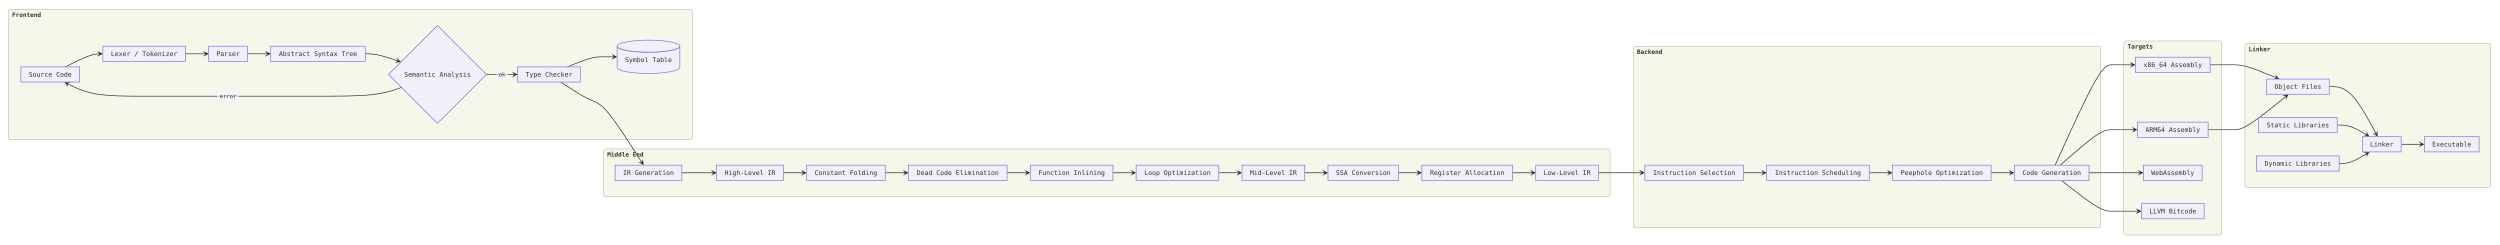
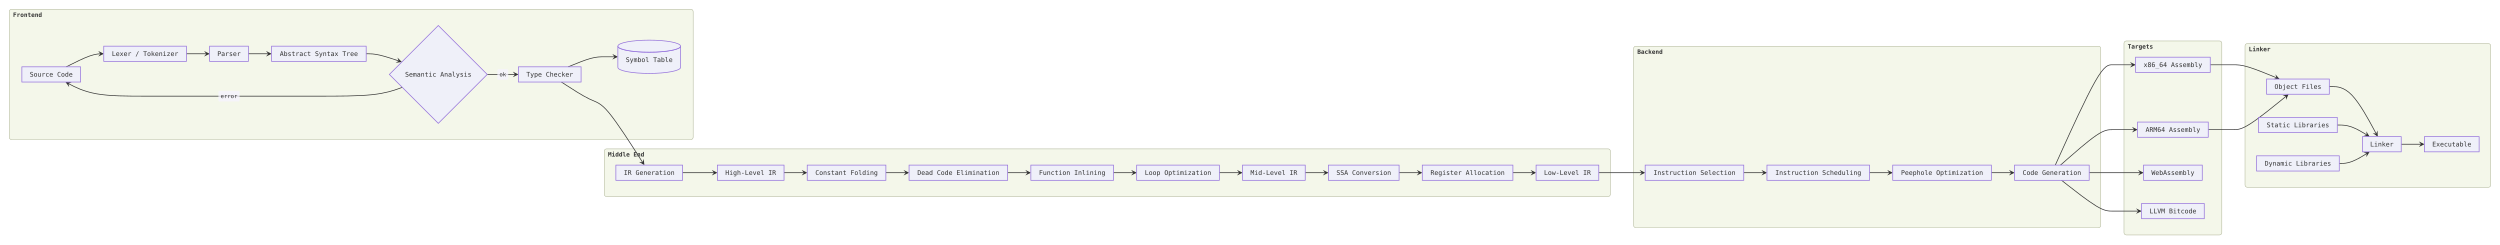
- <svg xmlns="http://www.w3.org/2000/svg" viewBox="0 0 5388.4 526.6" width="5388.4" height="526.6">
+ <svg xmlns="http://www.w3.org/2000/svg" viewBox="0 0 5390.55 526.6" width="5390.55" height="526.6">
  <defs>
    <marker id="arrow-point-333333" viewBox="0 0 10 10" refX="8" refY="5" markerWidth="8" markerHeight="8" orient="auto-start-reverse">
      <path d="M10 5 L0 10 L4 5 L0 0 Z" fill="#333333" />
    </marker>
  </defs>
  <g transform="translate(20, 20)">
-     <rect x="-2.15" y="0" width="1474.6" height="281" rx="5" ry="5" fill="#ecf2dc99" stroke="#a8ae8e" stroke-width="1" />
-     <text x="5.85" y="12" text-anchor="start" dominant-baseline="central" font-size="13px" font-family="'Intel One Mono', 'SF Mono', 'Cascadia Code', 'JetBrains Mono', 'Fira Code', 'Consolas', 'Menlo', monospace" fill="#333333" font-weight="bold">Frontend</text>
-     <rect x="3500.2" y="79.7" width="1007.4" height="391.2" rx="5" ry="5" fill="#ecf2dc99" stroke="#a8ae8e" stroke-width="1" />
-     <text x="3508.2" y="91.7" text-anchor="start" dominant-baseline="central" font-size="13px" font-family="'Intel One Mono', 'SF Mono', 'Cascadia Code', 'JetBrains Mono', 'Fira Code', 'Consolas', 'Menlo', monospace" fill="#333333" font-weight="bold">Backend</text>
-     <rect x="1280.8" y="301" width="2169.4" height="102.8" rx="5" ry="5" fill="#ecf2dc99" stroke="#a8ae8e" stroke-width="1" />
-     <text x="1288.8" y="313" text-anchor="start" dominant-baseline="central" font-size="13px" font-family="'Intel One Mono', 'SF Mono', 'Cascadia Code', 'JetBrains Mono', 'Fira Code', 'Consolas', 'Menlo', monospace" fill="#333333" font-weight="bold">Middle End</text>
-     <rect x="4818.6" y="74" width="529.8" height="309.8" rx="5" ry="5" fill="#ecf2dc99" stroke="#a8ae8e" stroke-width="1" />
-     <text x="4826.6" y="86" text-anchor="start" dominant-baseline="central" font-size="13px" font-family="'Intel One Mono', 'SF Mono', 'Cascadia Code', 'JetBrains Mono', 'Fira Code', 'Consolas', 'Menlo', monospace" fill="#333333" font-weight="bold">Linker</text>
-     <rect x="4557.6" y="68.3" width="211" height="418.3" rx="5" ry="5" fill="#ecf2dc99" stroke="#a8ae8e" stroke-width="1" />
-     <text x="4565.6" y="80.3" text-anchor="start" dominant-baseline="central" font-size="13px" font-family="'Intel One Mono', 'SF Mono', 'Cascadia Code', 'JetBrains Mono', 'Fira Code', 'Consolas', 'Menlo', monospace" fill="#333333" font-weight="bold">Targets</text>
-     <path d="M120.81 124.1 L130.1 119.41 C139.4 114.72 158 105.33 171.47 100.64 C184.93 95.95 193.27 95.95 197.43 95.95 L199.2 95.95" fill="none" stroke="#333333" stroke-width="1.5" marker-end="url(#arrow-point-333333)" />
-     <path d="M379.8 95.95 L383.97 95.95 C388.13 95.95 396.47 95.95 404.8 95.95 C413.13 95.95 421.47 95.95 425.63 95.95 L427.4 95.95" fill="none" stroke="#333333" stroke-width="1.5" marker-end="url(#arrow-point-333333)" />
-     <path d="M513.4 95.95 L517.57 95.95 C521.73 95.95 530.07 95.95 538.4 95.95 C546.73 95.95 555.07 95.95 559.23 95.95 L561 95.95" fill="none" stroke="#333333" stroke-width="1.5" marker-end="url(#arrow-point-333333)" />
-     <path d="M767.4 95.95 L771.57 95.95 C775.73 95.95 784.07 95.95 796.87 98.9 C809.68 101.85 826.97 107.75 835.61 110.7 L841.98 112.88" fill="none" stroke="#333333" stroke-width="1.5" marker-end="url(#arrow-point-333333)" />
-     <path d="M1028.4 140.5 L1034 140.5 C1039.6 140.5 1050.8 140.5 1062 140.5 C1073.2 140.5 1084.4 140.5 1090 140.5 L1093.2 140.5" fill="none" stroke="#333333" stroke-width="1.5" marker-end="url(#arrow-point-333333)" />
-     <rect x="1050.63" y="129.3" width="22.74" height="22.4" rx="2" ry="2" fill="#f5f3ffbf" stroke="#f5f3ffbf" stroke-width="0.5" />
-     <text x="1062" y="140.5" text-anchor="middle" dominant-baseline="central" font-size="12px" font-family="'Intel One Mono', 'SF Mono', 'Cascadia Code', 'JetBrains Mono', 'Fira Code', 'Consolas', 'Menlo', monospace" fill="#333333">ok</text>
-     <path d="M1203.11 124.1 L1211.89 120.49 C1220.67 116.88 1238.24 109.66 1251.18 106.05 C1264.13 102.45 1272.47 102.45 1281.52 102.45 C1290.57 102.45 1300.33 102.45 1305.22 102.45 L1307.7 102.45" fill="none" stroke="#333333" stroke-width="1.5" marker-end="url(#arrow-point-333333)" />
-     <path d="M1188.41 156.9 L1199.64 164.21 C1210.87 171.52 1233.34 186.13 1248.73 193.44 C1264.13 200.75 1272.47 200.75 1291.04 223.29 C1309.61 245.83 1338.41 290.92 1352.82 313.46 L1365.93 333.98" fill="none" stroke="#333333" stroke-width="1.5" marker-end="url(#arrow-point-333333)" />
-     <path d="M1449.6 352.4 L1453.77 352.4 C1457.93 352.4 1466.27 352.4 1474.6 352.4 C1482.93 352.4 1491.27 352.4 1499.6 352.4 C1507.93 352.4 1516.27 352.4 1520.43 352.4 L1522.2 352.4" fill="none" stroke="#333333" stroke-width="1.5" marker-end="url(#arrow-point-333333)" />
-     <path d="M1668.4 352.4 L1672.57 352.4 C1676.73 352.4 1685.07 352.4 1693.4 352.4 C1701.73 352.4 1710.07 352.4 1714.23 352.4 L1716 352.4" fill="none" stroke="#333333" stroke-width="1.5" marker-end="url(#arrow-point-333333)" />
-     <path d="M1888 352.4 L1892.17 352.4 C1896.33 352.4 1904.67 352.4 1913 352.4 C1921.33 352.4 1929.67 352.4 1933.83 352.4 L1935.6 352.4" fill="none" stroke="#333333" stroke-width="1.5" marker-end="url(#arrow-point-333333)" />
-     <path d="M2150.6 352.4 L2154.77 352.4 C2158.93 352.4 2167.27 352.4 2175.6 352.4 C2183.93 352.4 2192.27 352.4 2196.43 352.4 L2198.2 352.4" fill="none" stroke="#333333" stroke-width="1.5" marker-end="url(#arrow-point-333333)" />
-     <path d="M2378.8 352.4 L2382.97 352.4 C2387.13 352.4 2395.47 352.4 2403.8 352.4 C2412.13 352.4 2420.47 352.4 2424.63 352.4 L2426.4 352.4" fill="none" stroke="#333333" stroke-width="1.5" marker-end="url(#arrow-point-333333)" />
-     <path d="M2607 352.4 L2611.17 352.4 C2615.33 352.4 2623.67 352.4 2632 352.4 C2640.33 352.4 2648.67 352.4 2652.83 352.4 L2654.6 352.4" fill="none" stroke="#333333" stroke-width="1.5" marker-end="url(#arrow-point-333333)" />
-     <path d="M2792.2 352.4 L2796.37 352.4 C2800.53 352.4 2808.87 352.4 2817.2 352.4 C2825.53 352.4 2833.87 352.4 2838.03 352.4 L2839.8 352.4" fill="none" stroke="#333333" stroke-width="1.5" marker-end="url(#arrow-point-333333)" />
-     <path d="M2994.6 352.4 L2998.77 352.4 C3002.93 352.4 3011.27 352.4 3019.6 352.4 C3027.93 352.4 3036.27 352.4 3040.43 352.4 L3042.2 352.4" fill="none" stroke="#333333" stroke-width="1.5" marker-end="url(#arrow-point-333333)" />
-     <path d="M3240 352.4 L3244.17 352.4 C3248.33 352.4 3256.67 352.4 3265 352.4 C3273.33 352.4 3281.67 352.4 3285.83 352.4 L3287.6 352.4" fill="none" stroke="#333333" stroke-width="1.5" marker-end="url(#arrow-point-333333)" />
-     <path d="M3425.2 352.4 L3429.37 352.4 C3433.53 352.4 3441.87 352.4 3450.2 352.4 C3458.53 352.4 3466.87 352.4 3475.2 352.4 C3483.53 352.4 3491.87 352.4 3500.2 352.4 C3508.53 352.4 3516.87 352.4 3521.03 352.4 L3522.8 352.4" fill="none" stroke="#333333" stroke-width="1.5" marker-end="url(#arrow-point-333333)" />
-     <path d="M3737.8 352.4 L3741.97 352.4 C3746.13 352.4 3754.47 352.4 3762.8 352.4 C3771.13 352.4 3779.47 352.4 3783.63 352.4 L3785.4 352.4" fill="none" stroke="#333333" stroke-width="1.5" marker-end="url(#arrow-point-333333)" />
-     <path d="M4009 352.4 L4013.17 352.4 C4017.33 352.4 4025.67 352.4 4034 352.4 C4042.33 352.4 4050.67 352.4 4054.83 352.4 L4056.6 352.4" fill="none" stroke="#333333" stroke-width="1.5" marker-end="url(#arrow-point-333333)" />
-     <path d="M4271.6 352.4 L4275.77 352.4 C4279.93 352.4 4288.27 352.4 4296.6 352.4 C4304.93 352.4 4313.27 352.4 4317.43 352.4 L4319.2 352.4" fill="none" stroke="#333333" stroke-width="1.5" marker-end="url(#arrow-point-333333)" />
-     <path d="M4409.54 336 L4425.88 299.95 C4442.22 263.9 4474.91 191.8 4495.42 155.75 C4515.93 119.7 4524.27 119.7 4532.6 119.7 C4540.93 119.7 4549.27 119.7 4557.6 119.7 C4565.93 119.7 4574.27 119.7 4578.43 119.7 L4580.2 119.7" fill="none" stroke="#333333" stroke-width="1.5" marker-end="url(#arrow-point-333333)" />
-     <path d="M4420.74 336 L4435.22 323.27 C4449.7 310.53 4478.65 285.07 4497.29 272.33 C4515.93 259.6 4524.27 259.6 4532.6 259.6 C4540.93 259.6 4549.27 259.6 4558.32 259.6 C4567.37 259.6 4577.13 259.6 4582.02 259.6 L4584.5 259.6" fill="none" stroke="#333333" stroke-width="1.5" marker-end="url(#arrow-point-333333)" />
-     <path d="M4482.6 352.4 L4486.77 352.4 C4490.93 352.4 4499.27 352.4 4507.6 352.4 C4515.93 352.4 4524.27 352.4 4532.6 352.4 C4540.93 352.4 4549.27 352.4 4560.47 352.4 C4571.67 352.4 4585.73 352.4 4592.77 352.4 L4597.4 352.4" fill="none" stroke="#333333" stroke-width="1.5" marker-end="url(#arrow-point-333333)" />
-     <path d="M4423 368.8 L4437.1 379.87 C4451.2 390.93 4479.4 413.07 4497.67 424.13 C4515.93 435.2 4524.27 435.2 4532.6 435.2 C4540.93 435.2 4549.27 435.2 4559.75 435.2 C4570.23 435.2 4582.87 435.2 4589.18 435.2 L4593.1 435.2" fill="none" stroke="#333333" stroke-width="1.5" marker-end="url(#arrow-point-333333)" />
-     <path d="M4743.6 119.7 L4747.77 119.7 C4751.93 119.7 4760.27 119.7 4768.6 119.7 C4776.93 119.7 4785.27 119.7 4793.6 119.7 C4801.93 119.7 4810.27 119.7 4826.83 124.82 C4843.39 129.93 4868.18 140.17 4880.58 145.28 L4890.75 149.48" fill="none" stroke="#333333" stroke-width="1.5" marker-end="url(#arrow-point-333333)" />
-     <path d="M4739.3 259.6 L4744.18 259.6 C4749.07 259.6 4758.83 259.6 4767.88 259.6 C4776.93 259.6 4785.27 259.6 4793.6 259.6 C4801.93 259.6 4810.27 259.6 4830.09 246.87 C4849.91 234.13 4881.22 208.67 4896.88 195.93 L4910.67 184.71" fill="none" stroke="#333333" stroke-width="1.5" marker-end="url(#arrow-point-333333)" />
-     <path d="M5000.3 166.8 L5008.05 166.8 C5015.8 166.8 5031.3 166.8 5048.71 184.77 C5066.13 202.73 5085.45 238.67 5095.12 256.63 L5103.64 272.49" fill="none" stroke="#333333" stroke-width="1.5" marker-end="url(#arrow-point-333333)" />
-     <path d="M5017.5 249.6 L5022.38 249.6 C5027.27 249.6 5037.03 249.6 5048.64 253.77 C5060.25 257.93 5073.69 266.27 5080.42 270.43 L5085.1 273.34" fill="none" stroke="#333333" stroke-width="1.5" marker-end="url(#arrow-point-333333)" />
-     <path d="M5021.8 332.4 L5025.97 332.4 C5030.13 332.4 5038.47 332.4 5049.36 328.23 C5060.25 324.07 5073.69 315.73 5080.42 311.57 L5085.1 308.66" fill="none" stroke="#333333" stroke-width="1.5" marker-end="url(#arrow-point-333333)" />
-     <path d="M5155.4 291 L5159.57 291 C5163.73 291 5172.07 291 5180.4 291 C5188.73 291 5197.07 291 5201.23 291 L5203 291" fill="none" stroke="#333333" stroke-width="1.5" marker-end="url(#arrow-point-333333)" />
-     <path d="M845.27 168.37 L836.46 171.53 C827.65 174.7 810.02 181.02 780.04 184.19 C750.07 187.35 707.73 187.35 665.4 187.35 C623.07 187.35 580.73 187.35 548.43 187.35 C516.13 187.35 493.87 187.35 471.6 187.35 C449.33 187.35 427.07 187.35 396.92 187.35 C366.77 187.35 328.73 187.35 290.7 187.35 C252.67 187.35 214.63 187.35 186.05 182.28 C157.47 177.2 138.34 167.05 128.77 161.97 L121.33 158.02" fill="none" stroke="#333333" stroke-width="1.5" marker-end="url(#arrow-point-333333)" />
-     <rect x="449.17" y="176.15" width="44.86" height="22.4" rx="2" ry="2" fill="#f5f3ffbf" stroke="#f5f3ffbf" stroke-width="0.5" />
-     <text x="471.6" y="187.35" text-anchor="middle" dominant-baseline="central" font-size="12px" font-family="'Intel One Mono', 'SF Mono', 'Cascadia Code', 'JetBrains Mono', 'Fira Code', 'Consolas', 'Menlo', monospace" fill="#333333">error</text>
-     <rect x="25" y="124.1" width="126.6" height="32.8" fill="#ececffb2" stroke="#9370db" stroke-width="1.5" />
-     <text x="88.3" y="140.5" text-anchor="middle" dominant-baseline="central" font-size="14px" font-family="'Intel One Mono', 'SF Mono', 'Cascadia Code', 'JetBrains Mono', 'Fira Code', 'Consolas', 'Menlo', monospace" fill="#333333">Source Code</text>
-     <rect x="201.6" y="79.55" width="178.2" height="32.8" fill="#ececffb2" stroke="#9370db" stroke-width="1.5" />
-     <text x="290.7" y="95.95" text-anchor="middle" dominant-baseline="central" font-size="14px" font-family="'Intel One Mono', 'SF Mono', 'Cascadia Code', 'JetBrains Mono', 'Fira Code', 'Consolas', 'Menlo', monospace" fill="#333333">Lexer / Tokenizer</text>
-     <rect x="429.8" y="79.55" width="83.6" height="32.8" fill="#ececffb2" stroke="#9370db" stroke-width="1.5" />
-     <text x="471.6" y="95.95" text-anchor="middle" dominant-baseline="central" font-size="14px" font-family="'Intel One Mono', 'SF Mono', 'Cascadia Code', 'JetBrains Mono', 'Fira Code', 'Consolas', 'Menlo', monospace" fill="#333333">Parser</text>
-     <rect x="563.4" y="79.55" width="204" height="32.8" fill="#ececffb2" stroke="#9370db" stroke-width="1.5" />
-     <text x="665.4" y="95.95" text-anchor="middle" dominant-baseline="central" font-size="14px" font-family="'Intel One Mono', 'SF Mono', 'Cascadia Code', 'JetBrains Mono', 'Fira Code', 'Consolas', 'Menlo', monospace" fill="#333333">Abstract Syntax Tree</text>
-     <polygon points="922.9,35 1028.4,140.5 922.9,246 817.4,140.5" fill="#ececffb2" stroke="#9370db" stroke-width="1.5" />
-     <text x="922.9" y="140.5" text-anchor="middle" dominant-baseline="central" font-size="14px" font-family="'Intel One Mono', 'SF Mono', 'Cascadia Code', 'JetBrains Mono', 'Fira Code', 'Consolas', 'Menlo', monospace" fill="#333333">Semantic Analysis</text>
-     <rect x="1095.6" y="124.1" width="135.2" height="32.8" fill="#ececffb2" stroke="#9370db" stroke-width="1.5" />
-     <text x="1163.2" y="140.5" text-anchor="middle" dominant-baseline="central" font-size="14px" font-family="'Intel One Mono', 'SF Mono', 'Cascadia Code', 'JetBrains Mono', 'Fira Code', 'Consolas', 'Menlo', monospace" fill="#333333">Type Checker</text>
-     <path d="M1310.1 79.55 L1310.1 125.34 A67.6 12.99 0 0 0 1445.3 125.34 L1445.3 79.55 A67.6 12.99 0 0 1 1310.1 79.55" fill="#ececffb2" stroke="#9370db" stroke-width="1.5" />
-     <path d="M1310.1 79.55 A67.6 12.99 0 0 1 1445.3 79.55 A67.6 12.99 0 0 1 1310.1 79.55" fill="#ececffb2" stroke="#9370db" stroke-width="1.5" />
-     <text x="1377.7" y="108.94" text-anchor="middle" dominant-baseline="central" font-size="14px" font-family="'Intel One Mono', 'SF Mono', 'Cascadia Code', 'JetBrains Mono', 'Fira Code', 'Consolas', 'Menlo', monospace" fill="#333333">Symbol Table</text>
-     <rect x="1305.8" y="336" width="143.8" height="32.8" fill="#ececffb2" stroke="#9370db" stroke-width="1.5" />
-     <text x="1377.7" y="352.4" text-anchor="middle" dominant-baseline="central" font-size="14px" font-family="'Intel One Mono', 'SF Mono', 'Cascadia Code', 'JetBrains Mono', 'Fira Code', 'Consolas', 'Menlo', monospace" fill="#333333">IR Generation</text>
-     <rect x="1524.6" y="336" width="143.8" height="32.8" fill="#ececffb2" stroke="#9370db" stroke-width="1.5" />
-     <text x="1596.5" y="352.4" text-anchor="middle" dominant-baseline="central" font-size="14px" font-family="'Intel One Mono', 'SF Mono', 'Cascadia Code', 'JetBrains Mono', 'Fira Code', 'Consolas', 'Menlo', monospace" fill="#333333">High-Level IR</text>
-     <rect x="1718.4" y="336" width="169.6" height="32.8" fill="#ececffb2" stroke="#9370db" stroke-width="1.5" />
-     <text x="1803.2" y="352.4" text-anchor="middle" dominant-baseline="central" font-size="14px" font-family="'Intel One Mono', 'SF Mono', 'Cascadia Code', 'JetBrains Mono', 'Fira Code', 'Consolas', 'Menlo', monospace" fill="#333333">Constant Folding</text>
-     <rect x="1938" y="336" width="212.6" height="32.8" fill="#ececffb2" stroke="#9370db" stroke-width="1.5" />
-     <text x="2044.3" y="352.4" text-anchor="middle" dominant-baseline="central" font-size="14px" font-family="'Intel One Mono', 'SF Mono', 'Cascadia Code', 'JetBrains Mono', 'Fira Code', 'Consolas', 'Menlo', monospace" fill="#333333">Dead Code Elimination</text>
-     <rect x="2200.6" y="336" width="178.2" height="32.8" fill="#ececffb2" stroke="#9370db" stroke-width="1.5" />
-     <text x="2289.7" y="352.4" text-anchor="middle" dominant-baseline="central" font-size="14px" font-family="'Intel One Mono', 'SF Mono', 'Cascadia Code', 'JetBrains Mono', 'Fira Code', 'Consolas', 'Menlo', monospace" fill="#333333">Function Inlining</text>
-     <rect x="2428.8" y="336" width="178.2" height="32.8" fill="#ececffb2" stroke="#9370db" stroke-width="1.5" />
-     <text x="2517.9" y="352.4" text-anchor="middle" dominant-baseline="central" font-size="14px" font-family="'Intel One Mono', 'SF Mono', 'Cascadia Code', 'JetBrains Mono', 'Fira Code', 'Consolas', 'Menlo', monospace" fill="#333333">Loop Optimization</text>
-     <rect x="2657" y="336" width="135.2" height="32.8" fill="#ececffb2" stroke="#9370db" stroke-width="1.5" />
-     <text x="2724.6" y="352.4" text-anchor="middle" dominant-baseline="central" font-size="14px" font-family="'Intel One Mono', 'SF Mono', 'Cascadia Code', 'JetBrains Mono', 'Fira Code', 'Consolas', 'Menlo', monospace" fill="#333333">Mid-Level IR</text>
-     <rect x="2842.2" y="336" width="152.4" height="32.8" fill="#ececffb2" stroke="#9370db" stroke-width="1.5" />
-     <text x="2918.4" y="352.4" text-anchor="middle" dominant-baseline="central" font-size="14px" font-family="'Intel One Mono', 'SF Mono', 'Cascadia Code', 'JetBrains Mono', 'Fira Code', 'Consolas', 'Menlo', monospace" fill="#333333">SSA Conversion</text>
-     <rect x="3044.6" y="336" width="195.4" height="32.8" fill="#ececffb2" stroke="#9370db" stroke-width="1.5" />
-     <text x="3142.3" y="352.4" text-anchor="middle" dominant-baseline="central" font-size="14px" font-family="'Intel One Mono', 'SF Mono', 'Cascadia Code', 'JetBrains Mono', 'Fira Code', 'Consolas', 'Menlo', monospace" fill="#333333">Register Allocation</text>
-     <rect x="3290" y="336" width="135.2" height="32.8" fill="#ececffb2" stroke="#9370db" stroke-width="1.5" />
-     <text x="3357.6" y="352.4" text-anchor="middle" dominant-baseline="central" font-size="14px" font-family="'Intel One Mono', 'SF Mono', 'Cascadia Code', 'JetBrains Mono', 'Fira Code', 'Consolas', 'Menlo', monospace" fill="#333333">Low-Level IR</text>
-     <rect x="3525.2" y="336" width="212.6" height="32.8" fill="#ececffb2" stroke="#9370db" stroke-width="1.5" />
-     <text x="3631.5" y="352.4" text-anchor="middle" dominant-baseline="central" font-size="14px" font-family="'Intel One Mono', 'SF Mono', 'Cascadia Code', 'JetBrains Mono', 'Fira Code', 'Consolas', 'Menlo', monospace" fill="#333333">Instruction Selection</text>
-     <rect x="3787.8" y="336" width="221.2" height="32.8" fill="#ececffb2" stroke="#9370db" stroke-width="1.5" />
-     <text x="3898.4" y="352.4" text-anchor="middle" dominant-baseline="central" font-size="14px" font-family="'Intel One Mono', 'SF Mono', 'Cascadia Code', 'JetBrains Mono', 'Fira Code', 'Consolas', 'Menlo', monospace" fill="#333333">Instruction Scheduling</text>
-     <rect x="4059" y="336" width="212.6" height="32.8" fill="#ececffb2" stroke="#9370db" stroke-width="1.5" />
-     <text x="4165.3" y="352.4" text-anchor="middle" dominant-baseline="central" font-size="14px" font-family="'Intel One Mono', 'SF Mono', 'Cascadia Code', 'JetBrains Mono', 'Fira Code', 'Consolas', 'Menlo', monospace" fill="#333333">Peephole Optimization</text>
-     <rect x="4321.6" y="336" width="161" height="32.8" fill="#ececffb2" stroke="#9370db" stroke-width="1.5" />
-     <text x="4402.1" y="352.4" text-anchor="middle" dominant-baseline="central" font-size="14px" font-family="'Intel One Mono', 'SF Mono', 'Cascadia Code', 'JetBrains Mono', 'Fira Code', 'Consolas', 'Menlo', monospace" fill="#333333">Code Generation</text>
-     <rect x="4582.6" y="103.3" width="161" height="32.8" fill="#ececffb2" stroke="#9370db" stroke-width="1.5" />
-     <text x="4663.1" y="119.7" text-anchor="middle" dominant-baseline="central" font-size="14px" font-family="'Intel One Mono', 'SF Mono', 'Cascadia Code', 'JetBrains Mono', 'Fira Code', 'Consolas', 'Menlo', monospace" fill="#333333">x86_64 Assembly</text>
-     <rect x="4586.9" y="243.2" width="152.4" height="32.8" fill="#ececffb2" stroke="#9370db" stroke-width="1.5" />
-     <text x="4663.1" y="259.6" text-anchor="middle" dominant-baseline="central" font-size="14px" font-family="'Intel One Mono', 'SF Mono', 'Cascadia Code', 'JetBrains Mono', 'Fira Code', 'Consolas', 'Menlo', monospace" fill="#333333">ARM64 Assembly</text>
-     <rect x="4599.8" y="336" width="126.6" height="32.8" fill="#ececffb2" stroke="#9370db" stroke-width="1.5" />
-     <text x="4663.1" y="352.4" text-anchor="middle" dominant-baseline="central" font-size="14px" font-family="'Intel One Mono', 'SF Mono', 'Cascadia Code', 'JetBrains Mono', 'Fira Code', 'Consolas', 'Menlo', monospace" fill="#333333">WebAssembly</text>
-     <rect x="4595.5" y="418.8" width="135.2" height="32.8" fill="#ececffb2" stroke="#9370db" stroke-width="1.5" />
-     <text x="4663.1" y="435.2" text-anchor="middle" dominant-baseline="central" font-size="14px" font-family="'Intel One Mono', 'SF Mono', 'Cascadia Code', 'JetBrains Mono', 'Fira Code', 'Consolas', 'Menlo', monospace" fill="#333333">LLVM Bitcode</text>
-     <rect x="4865.1" y="150.4" width="135.2" height="32.8" fill="#ececffb2" stroke="#9370db" stroke-width="1.5" />
-     <text x="4932.7" y="166.8" text-anchor="middle" dominant-baseline="central" font-size="14px" font-family="'Intel One Mono', 'SF Mono', 'Cascadia Code', 'JetBrains Mono', 'Fira Code', 'Consolas', 'Menlo', monospace" fill="#333333">Object Files</text>
-     <rect x="4847.9" y="233.2" width="169.6" height="32.8" fill="#ececffb2" stroke="#9370db" stroke-width="1.5" />
-     <text x="4932.7" y="249.6" text-anchor="middle" dominant-baseline="central" font-size="14px" font-family="'Intel One Mono', 'SF Mono', 'Cascadia Code', 'JetBrains Mono', 'Fira Code', 'Consolas', 'Menlo', monospace" fill="#333333">Static Libraries</text>
-     <rect x="4843.6" y="316" width="178.2" height="32.8" fill="#ececffb2" stroke="#9370db" stroke-width="1.5" />
-     <text x="4932.7" y="332.4" text-anchor="middle" dominant-baseline="central" font-size="14px" font-family="'Intel One Mono', 'SF Mono', 'Cascadia Code', 'JetBrains Mono', 'Fira Code', 'Consolas', 'Menlo', monospace" fill="#333333">Dynamic Libraries</text>
-     <rect x="5071.8" y="274.6" width="83.6" height="32.8" fill="#ececffb2" stroke="#9370db" stroke-width="1.5" />
-     <text x="5113.6" y="291" text-anchor="middle" dominant-baseline="central" font-size="14px" font-family="'Intel One Mono', 'SF Mono', 'Cascadia Code', 'JetBrains Mono', 'Fira Code', 'Consolas', 'Menlo', monospace" fill="#333333">Linker</text>
-     <rect x="5205.4" y="274.6" width="118" height="32.8" fill="#ececffb2" stroke="#9370db" stroke-width="1.5" />
-     <text x="5264.4" y="291" text-anchor="middle" dominant-baseline="central" font-size="14px" font-family="'Intel One Mono', 'SF Mono', 'Cascadia Code', 'JetBrains Mono', 'Fira Code', 'Consolas', 'Menlo', monospace" fill="#333333">Executable</text>
+     <rect x="0" y="0" width="1474.6" height="281" rx="5" ry="5" fill="#ecf2dc99" stroke="#a8ae8e" stroke-width="1" />
+     <text x="8" y="12" text-anchor="start" dominant-baseline="central" font-size="13px" font-family="'Intel One Mono', 'SF Mono', 'Cascadia Code', 'JetBrains Mono', 'Fira Code', 'Consolas', 'Menlo', monospace" fill="#333333" font-weight="bold">Frontend</text>
+     <rect x="3502.35" y="79.7" width="1007.4" height="391.2" rx="5" ry="5" fill="#ecf2dc99" stroke="#a8ae8e" stroke-width="1" />
+     <text x="3510.35" y="91.7" text-anchor="start" dominant-baseline="central" font-size="13px" font-family="'Intel One Mono', 'SF Mono', 'Cascadia Code', 'JetBrains Mono', 'Fira Code', 'Consolas', 'Menlo', monospace" fill="#333333" font-weight="bold">Backend</text>
+     <rect x="1282.95" y="301" width="2169.4" height="102.8" rx="5" ry="5" fill="#ecf2dc99" stroke="#a8ae8e" stroke-width="1" />
+     <text x="1290.95" y="313" text-anchor="start" dominant-baseline="central" font-size="13px" font-family="'Intel One Mono', 'SF Mono', 'Cascadia Code', 'JetBrains Mono', 'Fira Code', 'Consolas', 'Menlo', monospace" fill="#333333" font-weight="bold">Middle End</text>
+     <rect x="4820.75" y="74" width="529.8" height="309.8" rx="5" ry="5" fill="#ecf2dc99" stroke="#a8ae8e" stroke-width="1" />
+     <text x="4828.75" y="86" text-anchor="start" dominant-baseline="central" font-size="13px" font-family="'Intel One Mono', 'SF Mono', 'Cascadia Code', 'JetBrains Mono', 'Fira Code', 'Consolas', 'Menlo', monospace" fill="#333333" font-weight="bold">Linker</text>
+     <rect x="4559.75" y="68.3" width="211" height="418.3" rx="5" ry="5" fill="#ecf2dc99" stroke="#a8ae8e" stroke-width="1" />
+     <text x="4567.75" y="80.3" text-anchor="start" dominant-baseline="central" font-size="13px" font-family="'Intel One Mono', 'SF Mono', 'Cascadia Code', 'JetBrains Mono', 'Fira Code', 'Consolas', 'Menlo', monospace" fill="#333333" font-weight="bold">Targets</text>
+     <path d="M122.96 124.1 L132.25 119.41 C141.55 114.72 160.15 105.33 173.62 100.64 C187.08 95.95 195.42 95.95 199.58 95.95 L201.35 95.95" fill="none" stroke="#333333" stroke-width="1.5" marker-end="url(#arrow-point-333333)" />
+     <path d="M381.95 95.95 L386.12 95.95 C390.28 95.95 398.62 95.95 406.95 95.95 C415.28 95.95 423.62 95.95 427.78 95.95 L429.55 95.95" fill="none" stroke="#333333" stroke-width="1.5" marker-end="url(#arrow-point-333333)" />
+     <path d="M515.55 95.95 L519.72 95.95 C523.88 95.95 532.22 95.95 540.55 95.95 C548.88 95.95 557.22 95.95 561.38 95.95 L563.15 95.95" fill="none" stroke="#333333" stroke-width="1.5" marker-end="url(#arrow-point-333333)" />
+     <path d="M769.55 95.95 L773.72 95.95 C777.88 95.95 786.22 95.95 799.02 98.9 C811.83 101.85 829.12 107.75 837.76 110.7 L844.13 112.88" fill="none" stroke="#333333" stroke-width="1.5" marker-end="url(#arrow-point-333333)" />
+     <path d="M1030.55 140.5 L1036.15 140.5 C1041.75 140.5 1052.95 140.5 1064.15 140.5 C1075.35 140.5 1086.55 140.5 1092.15 140.5 L1095.35 140.5" fill="none" stroke="#333333" stroke-width="1.5" marker-end="url(#arrow-point-333333)" />
+     <rect x="1052.78" y="129.3" width="22.74" height="22.4" rx="2" ry="2" fill="#f5f3ffbf" stroke="#f5f3ffbf" stroke-width="0.5" />
+     <text x="1064.15" y="140.5" text-anchor="middle" dominant-baseline="central" font-size="12px" font-family="'Intel One Mono', 'SF Mono', 'Cascadia Code', 'JetBrains Mono', 'Fira Code', 'Consolas', 'Menlo', monospace" fill="#333333">ok</text>
+     <path d="M1205.26 124.1 L1214.04 120.49 C1222.82 116.88 1240.39 109.66 1253.33 106.05 C1266.28 102.45 1274.62 102.45 1283.67 102.45 C1292.72 102.45 1302.48 102.45 1307.37 102.45 L1309.85 102.45" fill="none" stroke="#333333" stroke-width="1.5" marker-end="url(#arrow-point-333333)" />
+     <path d="M1190.56 156.9 L1201.79 164.21 C1213.02 171.52 1235.49 186.13 1250.88 193.44 C1266.28 200.75 1274.62 200.75 1293.19 223.29 C1311.76 245.83 1340.56 290.92 1354.97 313.46 L1368.08 333.98" fill="none" stroke="#333333" stroke-width="1.5" marker-end="url(#arrow-point-333333)" />
+     <path d="M1451.75 352.4 L1455.92 352.4 C1460.08 352.4 1468.42 352.4 1476.75 352.4 C1485.08 352.4 1493.42 352.4 1501.75 352.4 C1510.08 352.4 1518.42 352.4 1522.58 352.4 L1524.35 352.4" fill="none" stroke="#333333" stroke-width="1.5" marker-end="url(#arrow-point-333333)" />
+     <path d="M1670.55 352.4 L1674.72 352.4 C1678.88 352.4 1687.22 352.4 1695.55 352.4 C1703.88 352.4 1712.22 352.4 1716.38 352.4 L1718.15 352.4" fill="none" stroke="#333333" stroke-width="1.5" marker-end="url(#arrow-point-333333)" />
+     <path d="M1890.15 352.4 L1894.32 352.4 C1898.48 352.4 1906.82 352.4 1915.15 352.4 C1923.48 352.4 1931.82 352.4 1935.98 352.4 L1937.75 352.4" fill="none" stroke="#333333" stroke-width="1.5" marker-end="url(#arrow-point-333333)" />
+     <path d="M2152.75 352.4 L2156.92 352.4 C2161.08 352.4 2169.42 352.4 2177.75 352.4 C2186.08 352.4 2194.42 352.4 2198.58 352.4 L2200.35 352.4" fill="none" stroke="#333333" stroke-width="1.5" marker-end="url(#arrow-point-333333)" />
+     <path d="M2380.95 352.4 L2385.12 352.4 C2389.28 352.4 2397.62 352.4 2405.95 352.4 C2414.28 352.4 2422.62 352.4 2426.78 352.4 L2428.55 352.4" fill="none" stroke="#333333" stroke-width="1.5" marker-end="url(#arrow-point-333333)" />
+     <path d="M2609.15 352.4 L2613.32 352.4 C2617.48 352.4 2625.82 352.4 2634.15 352.4 C2642.48 352.4 2650.82 352.4 2654.98 352.4 L2656.75 352.4" fill="none" stroke="#333333" stroke-width="1.5" marker-end="url(#arrow-point-333333)" />
+     <path d="M2794.35 352.4 L2798.52 352.4 C2802.68 352.4 2811.02 352.4 2819.35 352.4 C2827.68 352.4 2836.02 352.4 2840.18 352.4 L2841.95 352.4" fill="none" stroke="#333333" stroke-width="1.5" marker-end="url(#arrow-point-333333)" />
+     <path d="M2996.75 352.4 L3000.92 352.4 C3005.08 352.4 3013.42 352.4 3021.75 352.4 C3030.08 352.4 3038.42 352.4 3042.58 352.4 L3044.35 352.4" fill="none" stroke="#333333" stroke-width="1.5" marker-end="url(#arrow-point-333333)" />
+     <path d="M3242.15 352.4 L3246.32 352.4 C3250.48 352.4 3258.82 352.4 3267.15 352.4 C3275.48 352.4 3283.82 352.4 3287.98 352.4 L3289.75 352.4" fill="none" stroke="#333333" stroke-width="1.5" marker-end="url(#arrow-point-333333)" />
+     <path d="M3427.35 352.4 L3431.52 352.4 C3435.68 352.4 3444.02 352.4 3452.35 352.4 C3460.68 352.4 3469.02 352.4 3477.35 352.4 C3485.68 352.4 3494.02 352.4 3502.35 352.4 C3510.68 352.4 3519.02 352.4 3523.18 352.4 L3524.95 352.4" fill="none" stroke="#333333" stroke-width="1.5" marker-end="url(#arrow-point-333333)" />
+     <path d="M3739.95 352.4 L3744.12 352.4 C3748.28 352.4 3756.62 352.4 3764.95 352.4 C3773.28 352.4 3781.62 352.4 3785.78 352.4 L3787.55 352.4" fill="none" stroke="#333333" stroke-width="1.5" marker-end="url(#arrow-point-333333)" />
+     <path d="M4011.15 352.4 L4015.32 352.4 C4019.48 352.4 4027.82 352.4 4036.15 352.4 C4044.48 352.4 4052.82 352.4 4056.98 352.4 L4058.75 352.4" fill="none" stroke="#333333" stroke-width="1.5" marker-end="url(#arrow-point-333333)" />
+     <path d="M4273.75 352.4 L4277.92 352.4 C4282.08 352.4 4290.42 352.4 4298.75 352.4 C4307.08 352.4 4315.42 352.4 4319.58 352.4 L4321.35 352.4" fill="none" stroke="#333333" stroke-width="1.5" marker-end="url(#arrow-point-333333)" />
+     <path d="M4411.69 336 L4428.03 299.95 C4444.37 263.9 4477.06 191.8 4497.57 155.75 C4518.08 119.7 4526.42 119.7 4534.75 119.7 C4543.08 119.7 4551.42 119.7 4559.75 119.7 C4568.08 119.7 4576.42 119.7 4580.58 119.7 L4582.35 119.7" fill="none" stroke="#333333" stroke-width="1.5" marker-end="url(#arrow-point-333333)" />
+     <path d="M4422.89 336 L4437.37 323.27 C4451.85 310.53 4480.8 285.07 4499.44 272.33 C4518.08 259.6 4526.42 259.6 4534.75 259.6 C4543.08 259.6 4551.42 259.6 4560.47 259.6 C4569.52 259.6 4579.28 259.6 4584.17 259.6 L4586.65 259.6" fill="none" stroke="#333333" stroke-width="1.5" marker-end="url(#arrow-point-333333)" />
+     <path d="M4484.75 352.4 L4488.92 352.4 C4493.08 352.4 4501.42 352.4 4509.75 352.4 C4518.08 352.4 4526.42 352.4 4534.75 352.4 C4543.08 352.4 4551.42 352.4 4562.62 352.4 C4573.82 352.4 4587.88 352.4 4594.92 352.4 L4599.55 352.4" fill="none" stroke="#333333" stroke-width="1.5" marker-end="url(#arrow-point-333333)" />
+     <path d="M4425.15 368.8 L4439.25 379.87 C4453.35 390.93 4481.55 413.07 4499.82 424.13 C4518.08 435.2 4526.42 435.2 4534.75 435.2 C4543.08 435.2 4551.42 435.2 4561.9 435.2 C4572.38 435.2 4585.02 435.2 4591.33 435.2 L4595.25 435.2" fill="none" stroke="#333333" stroke-width="1.5" marker-end="url(#arrow-point-333333)" />
+     <path d="M4745.75 119.7 L4749.92 119.7 C4754.08 119.7 4762.42 119.7 4770.75 119.7 C4779.08 119.7 4787.42 119.7 4795.75 119.7 C4804.08 119.7 4812.42 119.7 4828.98 124.82 C4845.54 129.93 4870.33 140.17 4882.73 145.28 L4892.9 149.48" fill="none" stroke="#333333" stroke-width="1.5" marker-end="url(#arrow-point-333333)" />
+     <path d="M4741.45 259.6 L4746.33 259.6 C4751.22 259.6 4760.98 259.6 4770.03 259.6 C4779.08 259.6 4787.42 259.6 4795.75 259.6 C4804.08 259.6 4812.42 259.6 4832.24 246.87 C4852.06 234.13 4883.37 208.67 4899.03 195.93 L4912.82 184.71" fill="none" stroke="#333333" stroke-width="1.5" marker-end="url(#arrow-point-333333)" />
+     <path d="M5002.45 166.8 L5010.2 166.8 C5017.95 166.8 5033.45 166.8 5050.86 184.77 C5068.28 202.73 5087.6 238.67 5097.27 256.63 L5105.79 272.49" fill="none" stroke="#333333" stroke-width="1.5" marker-end="url(#arrow-point-333333)" />
+     <path d="M5019.65 249.6 L5024.53 249.6 C5029.42 249.6 5039.18 249.6 5050.79 253.77 C5062.4 257.93 5075.84 266.27 5082.57 270.43 L5087.25 273.34" fill="none" stroke="#333333" stroke-width="1.5" marker-end="url(#arrow-point-333333)" />
+     <path d="M5023.95 332.4 L5028.12 332.4 C5032.28 332.4 5040.62 332.4 5051.51 328.23 C5062.4 324.07 5075.84 315.73 5082.57 311.57 L5087.25 308.66" fill="none" stroke="#333333" stroke-width="1.5" marker-end="url(#arrow-point-333333)" />
+     <path d="M5157.55 291 L5161.72 291 C5165.88 291 5174.22 291 5182.55 291 C5190.88 291 5199.22 291 5203.38 291 L5205.15 291" fill="none" stroke="#333333" stroke-width="1.5" marker-end="url(#arrow-point-333333)" />
+     <path d="M847.42 168.37 L838.61 171.53 C829.8 174.7 812.17 181.02 782.19 184.19 C752.22 187.35 709.88 187.35 667.55 187.35 C625.22 187.35 582.88 187.35 550.58 187.35 C518.28 187.35 496.02 187.35 473.75 187.35 C451.48 187.35 429.22 187.35 399.07 187.35 C368.92 187.35 330.88 187.35 292.85 187.35 C254.82 187.35 216.78 187.35 188.2 182.28 C159.62 177.2 140.49 167.05 130.92 161.97 L123.48 158.02" fill="none" stroke="#333333" stroke-width="1.5" marker-end="url(#arrow-point-333333)" />
+     <rect x="451.32" y="176.15" width="44.86" height="22.4" rx="2" ry="2" fill="#f5f3ffbf" stroke="#f5f3ffbf" stroke-width="0.5" />
+     <text x="473.75" y="187.35" text-anchor="middle" dominant-baseline="central" font-size="12px" font-family="'Intel One Mono', 'SF Mono', 'Cascadia Code', 'JetBrains Mono', 'Fira Code', 'Consolas', 'Menlo', monospace" fill="#333333">error</text>
+     <rect x="27.15" y="124.1" width="126.6" height="32.8" fill="#ececffb2" stroke="#9370db" stroke-width="1.5" />
+     <text x="90.45" y="140.5" text-anchor="middle" dominant-baseline="central" font-size="14px" font-family="'Intel One Mono', 'SF Mono', 'Cascadia Code', 'JetBrains Mono', 'Fira Code', 'Consolas', 'Menlo', monospace" fill="#333333">Source Code</text>
+     <rect x="203.75" y="79.55" width="178.2" height="32.8" fill="#ececffb2" stroke="#9370db" stroke-width="1.5" />
+     <text x="292.85" y="95.95" text-anchor="middle" dominant-baseline="central" font-size="14px" font-family="'Intel One Mono', 'SF Mono', 'Cascadia Code', 'JetBrains Mono', 'Fira Code', 'Consolas', 'Menlo', monospace" fill="#333333">Lexer / Tokenizer</text>
+     <rect x="431.95" y="79.55" width="83.6" height="32.8" fill="#ececffb2" stroke="#9370db" stroke-width="1.5" />
+     <text x="473.75" y="95.95" text-anchor="middle" dominant-baseline="central" font-size="14px" font-family="'Intel One Mono', 'SF Mono', 'Cascadia Code', 'JetBrains Mono', 'Fira Code', 'Consolas', 'Menlo', monospace" fill="#333333">Parser</text>
+     <rect x="565.55" y="79.55" width="204" height="32.8" fill="#ececffb2" stroke="#9370db" stroke-width="1.5" />
+     <text x="667.55" y="95.95" text-anchor="middle" dominant-baseline="central" font-size="14px" font-family="'Intel One Mono', 'SF Mono', 'Cascadia Code', 'JetBrains Mono', 'Fira Code', 'Consolas', 'Menlo', monospace" fill="#333333">Abstract Syntax Tree</text>
+     <polygon points="925.05,35 1030.55,140.5 925.05,246 819.55,140.5" fill="#ececffb2" stroke="#9370db" stroke-width="1.5" />
+     <text x="925.05" y="140.5" text-anchor="middle" dominant-baseline="central" font-size="14px" font-family="'Intel One Mono', 'SF Mono', 'Cascadia Code', 'JetBrains Mono', 'Fira Code', 'Consolas', 'Menlo', monospace" fill="#333333">Semantic Analysis</text>
+     <rect x="1097.75" y="124.1" width="135.2" height="32.8" fill="#ececffb2" stroke="#9370db" stroke-width="1.5" />
+     <text x="1165.35" y="140.5" text-anchor="middle" dominant-baseline="central" font-size="14px" font-family="'Intel One Mono', 'SF Mono', 'Cascadia Code', 'JetBrains Mono', 'Fira Code', 'Consolas', 'Menlo', monospace" fill="#333333">Type Checker</text>
+     <path d="M1312.25 79.55 L1312.25 125.34 A67.6 12.99 0 0 0 1447.45 125.34 L1447.45 79.55 A67.6 12.99 0 0 1 1312.25 79.55" fill="#ececffb2" stroke="#9370db" stroke-width="1.5" />
+     <path d="M1312.25 79.55 A67.6 12.99 0 0 1 1447.45 79.55 A67.6 12.99 0 0 1 1312.25 79.55" fill="#ececffb2" stroke="#9370db" stroke-width="1.5" />
+     <text x="1379.85" y="108.94" text-anchor="middle" dominant-baseline="central" font-size="14px" font-family="'Intel One Mono', 'SF Mono', 'Cascadia Code', 'JetBrains Mono', 'Fira Code', 'Consolas', 'Menlo', monospace" fill="#333333">Symbol Table</text>
+     <rect x="1307.95" y="336" width="143.8" height="32.8" fill="#ececffb2" stroke="#9370db" stroke-width="1.5" />
+     <text x="1379.85" y="352.4" text-anchor="middle" dominant-baseline="central" font-size="14px" font-family="'Intel One Mono', 'SF Mono', 'Cascadia Code', 'JetBrains Mono', 'Fira Code', 'Consolas', 'Menlo', monospace" fill="#333333">IR Generation</text>
+     <rect x="1526.75" y="336" width="143.8" height="32.8" fill="#ececffb2" stroke="#9370db" stroke-width="1.5" />
+     <text x="1598.65" y="352.4" text-anchor="middle" dominant-baseline="central" font-size="14px" font-family="'Intel One Mono', 'SF Mono', 'Cascadia Code', 'JetBrains Mono', 'Fira Code', 'Consolas', 'Menlo', monospace" fill="#333333">High-Level IR</text>
+     <rect x="1720.55" y="336" width="169.6" height="32.8" fill="#ececffb2" stroke="#9370db" stroke-width="1.5" />
+     <text x="1805.35" y="352.4" text-anchor="middle" dominant-baseline="central" font-size="14px" font-family="'Intel One Mono', 'SF Mono', 'Cascadia Code', 'JetBrains Mono', 'Fira Code', 'Consolas', 'Menlo', monospace" fill="#333333">Constant Folding</text>
+     <rect x="1940.15" y="336" width="212.6" height="32.8" fill="#ececffb2" stroke="#9370db" stroke-width="1.5" />
+     <text x="2046.45" y="352.4" text-anchor="middle" dominant-baseline="central" font-size="14px" font-family="'Intel One Mono', 'SF Mono', 'Cascadia Code', 'JetBrains Mono', 'Fira Code', 'Consolas', 'Menlo', monospace" fill="#333333">Dead Code Elimination</text>
+     <rect x="2202.75" y="336" width="178.2" height="32.8" fill="#ececffb2" stroke="#9370db" stroke-width="1.5" />
+     <text x="2291.85" y="352.4" text-anchor="middle" dominant-baseline="central" font-size="14px" font-family="'Intel One Mono', 'SF Mono', 'Cascadia Code', 'JetBrains Mono', 'Fira Code', 'Consolas', 'Menlo', monospace" fill="#333333">Function Inlining</text>
+     <rect x="2430.95" y="336" width="178.2" height="32.8" fill="#ececffb2" stroke="#9370db" stroke-width="1.5" />
+     <text x="2520.05" y="352.4" text-anchor="middle" dominant-baseline="central" font-size="14px" font-family="'Intel One Mono', 'SF Mono', 'Cascadia Code', 'JetBrains Mono', 'Fira Code', 'Consolas', 'Menlo', monospace" fill="#333333">Loop Optimization</text>
+     <rect x="2659.15" y="336" width="135.2" height="32.8" fill="#ececffb2" stroke="#9370db" stroke-width="1.5" />
+     <text x="2726.75" y="352.4" text-anchor="middle" dominant-baseline="central" font-size="14px" font-family="'Intel One Mono', 'SF Mono', 'Cascadia Code', 'JetBrains Mono', 'Fira Code', 'Consolas', 'Menlo', monospace" fill="#333333">Mid-Level IR</text>
+     <rect x="2844.35" y="336" width="152.4" height="32.8" fill="#ececffb2" stroke="#9370db" stroke-width="1.5" />
+     <text x="2920.55" y="352.4" text-anchor="middle" dominant-baseline="central" font-size="14px" font-family="'Intel One Mono', 'SF Mono', 'Cascadia Code', 'JetBrains Mono', 'Fira Code', 'Consolas', 'Menlo', monospace" fill="#333333">SSA Conversion</text>
+     <rect x="3046.75" y="336" width="195.4" height="32.8" fill="#ececffb2" stroke="#9370db" stroke-width="1.5" />
+     <text x="3144.45" y="352.4" text-anchor="middle" dominant-baseline="central" font-size="14px" font-family="'Intel One Mono', 'SF Mono', 'Cascadia Code', 'JetBrains Mono', 'Fira Code', 'Consolas', 'Menlo', monospace" fill="#333333">Register Allocation</text>
+     <rect x="3292.15" y="336" width="135.2" height="32.8" fill="#ececffb2" stroke="#9370db" stroke-width="1.5" />
+     <text x="3359.75" y="352.4" text-anchor="middle" dominant-baseline="central" font-size="14px" font-family="'Intel One Mono', 'SF Mono', 'Cascadia Code', 'JetBrains Mono', 'Fira Code', 'Consolas', 'Menlo', monospace" fill="#333333">Low-Level IR</text>
+     <rect x="3527.35" y="336" width="212.6" height="32.8" fill="#ececffb2" stroke="#9370db" stroke-width="1.5" />
+     <text x="3633.65" y="352.4" text-anchor="middle" dominant-baseline="central" font-size="14px" font-family="'Intel One Mono', 'SF Mono', 'Cascadia Code', 'JetBrains Mono', 'Fira Code', 'Consolas', 'Menlo', monospace" fill="#333333">Instruction Selection</text>
+     <rect x="3789.95" y="336" width="221.2" height="32.8" fill="#ececffb2" stroke="#9370db" stroke-width="1.5" />
+     <text x="3900.55" y="352.4" text-anchor="middle" dominant-baseline="central" font-size="14px" font-family="'Intel One Mono', 'SF Mono', 'Cascadia Code', 'JetBrains Mono', 'Fira Code', 'Consolas', 'Menlo', monospace" fill="#333333">Instruction Scheduling</text>
+     <rect x="4061.15" y="336" width="212.6" height="32.8" fill="#ececffb2" stroke="#9370db" stroke-width="1.5" />
+     <text x="4167.45" y="352.4" text-anchor="middle" dominant-baseline="central" font-size="14px" font-family="'Intel One Mono', 'SF Mono', 'Cascadia Code', 'JetBrains Mono', 'Fira Code', 'Consolas', 'Menlo', monospace" fill="#333333">Peephole Optimization</text>
+     <rect x="4323.75" y="336" width="161" height="32.8" fill="#ececffb2" stroke="#9370db" stroke-width="1.5" />
+     <text x="4404.25" y="352.4" text-anchor="middle" dominant-baseline="central" font-size="14px" font-family="'Intel One Mono', 'SF Mono', 'Cascadia Code', 'JetBrains Mono', 'Fira Code', 'Consolas', 'Menlo', monospace" fill="#333333">Code Generation</text>
+     <rect x="4584.75" y="103.3" width="161" height="32.8" fill="#ececffb2" stroke="#9370db" stroke-width="1.5" />
+     <text x="4665.25" y="119.7" text-anchor="middle" dominant-baseline="central" font-size="14px" font-family="'Intel One Mono', 'SF Mono', 'Cascadia Code', 'JetBrains Mono', 'Fira Code', 'Consolas', 'Menlo', monospace" fill="#333333">x86_64 Assembly</text>
+     <rect x="4589.05" y="243.2" width="152.4" height="32.8" fill="#ececffb2" stroke="#9370db" stroke-width="1.5" />
+     <text x="4665.25" y="259.6" text-anchor="middle" dominant-baseline="central" font-size="14px" font-family="'Intel One Mono', 'SF Mono', 'Cascadia Code', 'JetBrains Mono', 'Fira Code', 'Consolas', 'Menlo', monospace" fill="#333333">ARM64 Assembly</text>
+     <rect x="4601.95" y="336" width="126.6" height="32.8" fill="#ececffb2" stroke="#9370db" stroke-width="1.5" />
+     <text x="4665.25" y="352.4" text-anchor="middle" dominant-baseline="central" font-size="14px" font-family="'Intel One Mono', 'SF Mono', 'Cascadia Code', 'JetBrains Mono', 'Fira Code', 'Consolas', 'Menlo', monospace" fill="#333333">WebAssembly</text>
+     <rect x="4597.65" y="418.8" width="135.2" height="32.8" fill="#ececffb2" stroke="#9370db" stroke-width="1.5" />
+     <text x="4665.25" y="435.2" text-anchor="middle" dominant-baseline="central" font-size="14px" font-family="'Intel One Mono', 'SF Mono', 'Cascadia Code', 'JetBrains Mono', 'Fira Code', 'Consolas', 'Menlo', monospace" fill="#333333">LLVM Bitcode</text>
+     <rect x="4867.25" y="150.4" width="135.2" height="32.8" fill="#ececffb2" stroke="#9370db" stroke-width="1.5" />
+     <text x="4934.85" y="166.8" text-anchor="middle" dominant-baseline="central" font-size="14px" font-family="'Intel One Mono', 'SF Mono', 'Cascadia Code', 'JetBrains Mono', 'Fira Code', 'Consolas', 'Menlo', monospace" fill="#333333">Object Files</text>
+     <rect x="4850.05" y="233.2" width="169.6" height="32.8" fill="#ececffb2" stroke="#9370db" stroke-width="1.5" />
+     <text x="4934.85" y="249.6" text-anchor="middle" dominant-baseline="central" font-size="14px" font-family="'Intel One Mono', 'SF Mono', 'Cascadia Code', 'JetBrains Mono', 'Fira Code', 'Consolas', 'Menlo', monospace" fill="#333333">Static Libraries</text>
+     <rect x="4845.75" y="316" width="178.2" height="32.8" fill="#ececffb2" stroke="#9370db" stroke-width="1.5" />
+     <text x="4934.85" y="332.4" text-anchor="middle" dominant-baseline="central" font-size="14px" font-family="'Intel One Mono', 'SF Mono', 'Cascadia Code', 'JetBrains Mono', 'Fira Code', 'Consolas', 'Menlo', monospace" fill="#333333">Dynamic Libraries</text>
+     <rect x="5073.95" y="274.6" width="83.6" height="32.8" fill="#ececffb2" stroke="#9370db" stroke-width="1.5" />
+     <text x="5115.75" y="291" text-anchor="middle" dominant-baseline="central" font-size="14px" font-family="'Intel One Mono', 'SF Mono', 'Cascadia Code', 'JetBrains Mono', 'Fira Code', 'Consolas', 'Menlo', monospace" fill="#333333">Linker</text>
+     <rect x="5207.55" y="274.6" width="118" height="32.8" fill="#ececffb2" stroke="#9370db" stroke-width="1.5" />
+     <text x="5266.55" y="291" text-anchor="middle" dominant-baseline="central" font-size="14px" font-family="'Intel One Mono', 'SF Mono', 'Cascadia Code', 'JetBrains Mono', 'Fira Code', 'Consolas', 'Menlo', monospace" fill="#333333">Executable</text>
  </g>
</svg>
